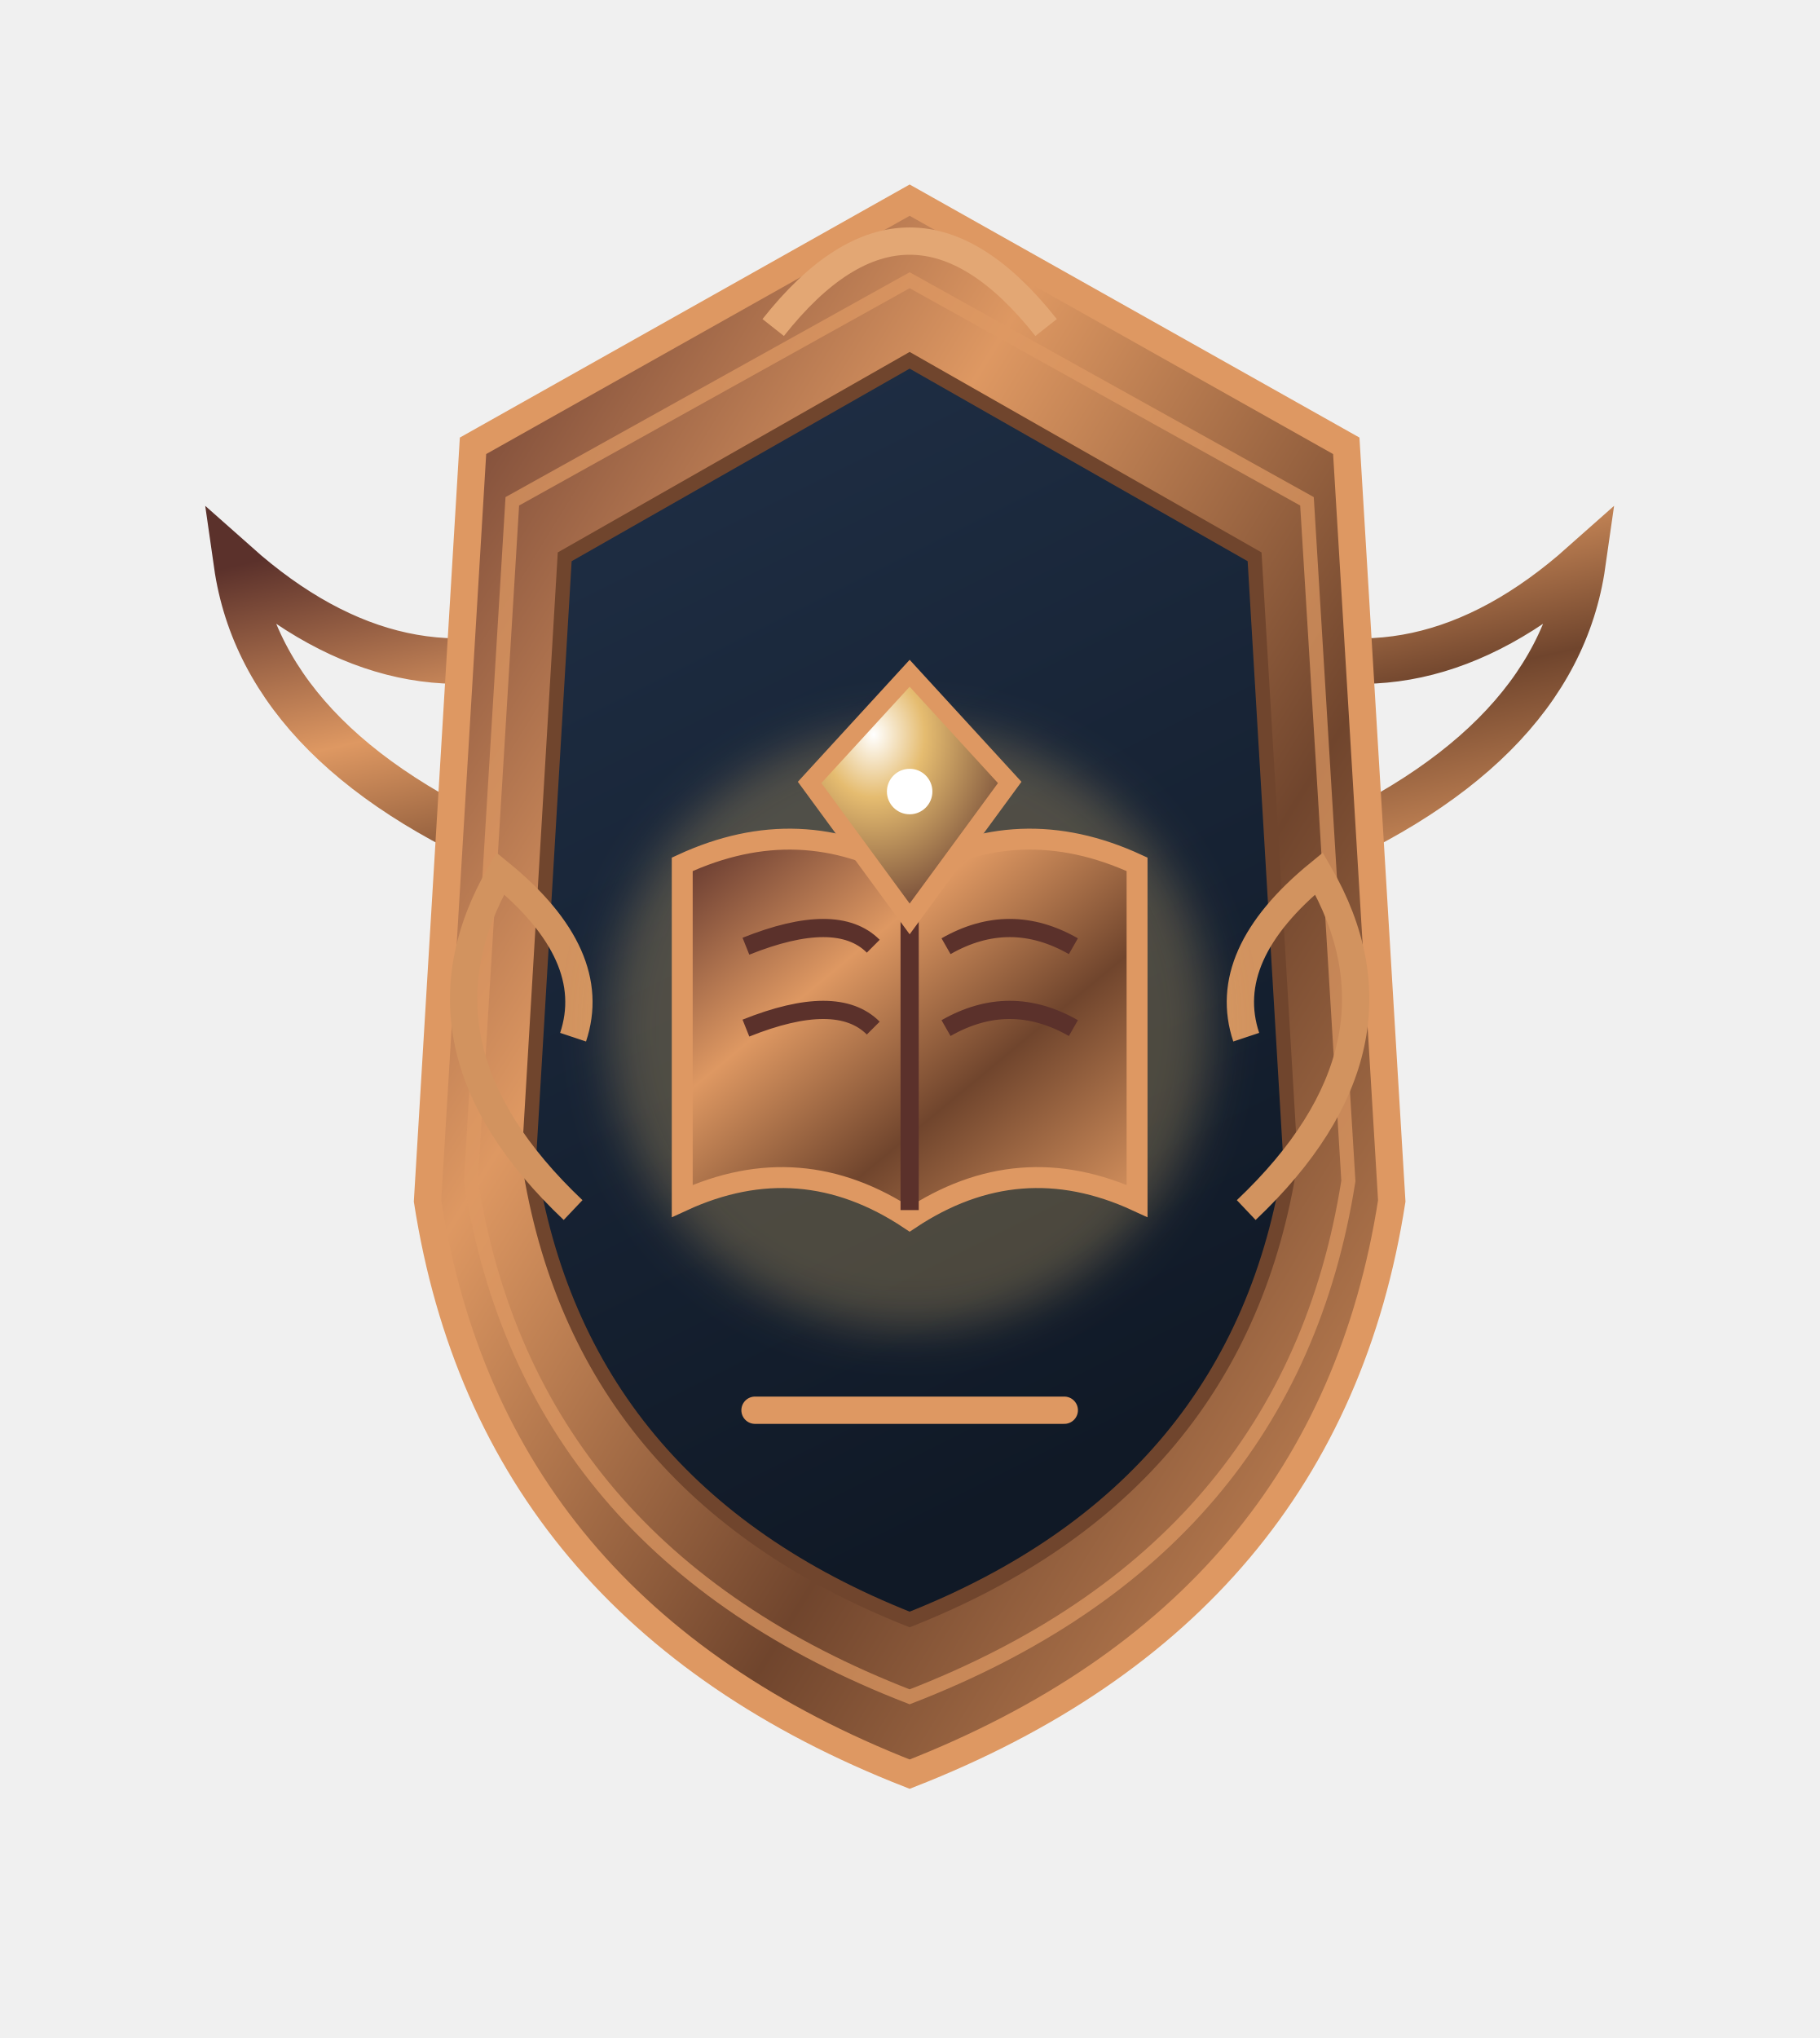
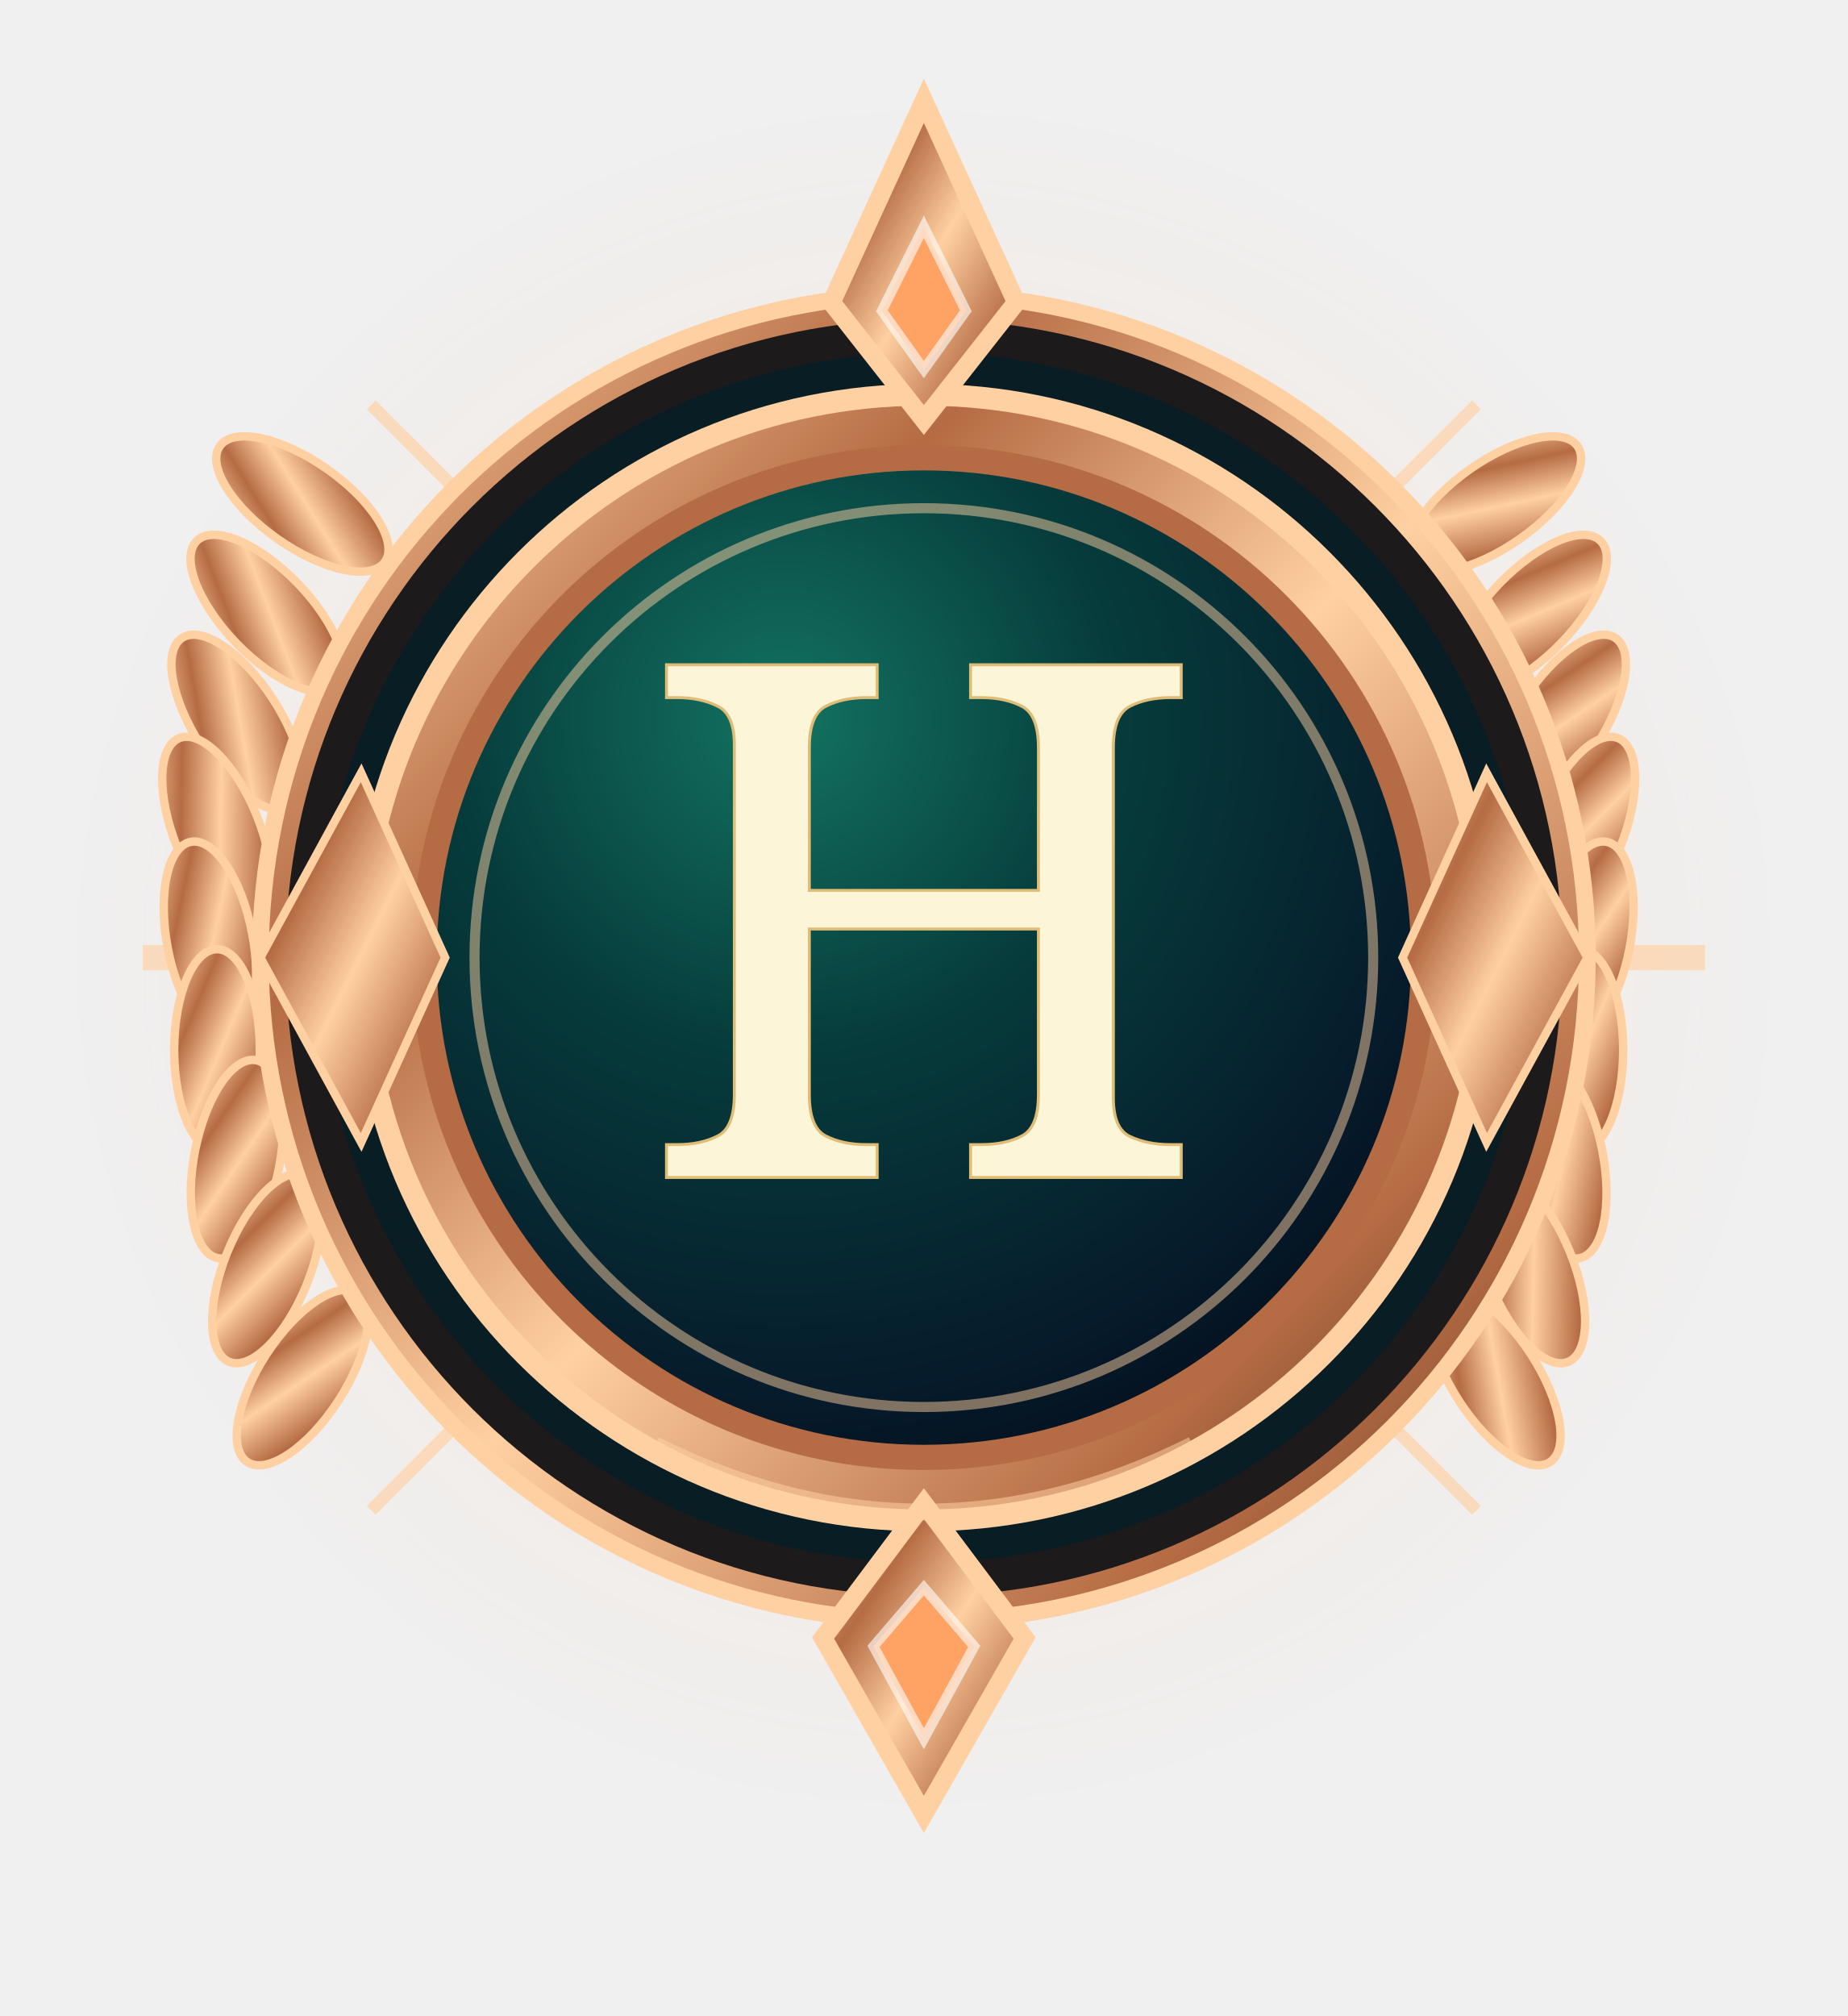
- <svg xmlns="http://www.w3.org/2000/svg" width="200" height="224" viewBox="0 0 200 224" role="img" aria-label="bronze rank emblem">
+ <svg xmlns="http://www.w3.org/2000/svg" width="220" height="240" viewBox="0 0 220 240" role="img" aria-label="bronze reader rank emblem">
  <defs>
-     <linearGradient id="metal" x1="0" y1="0" x2="1" y2="1">
-       <stop offset="0" stop-color="#5b312b" />
-       <stop offset=".34" stop-color="#de9862" />
-       <stop offset=".64" stop-color="#70452d" />
-       <stop offset="1" stop-color="#de9862" />
+     <linearGradient id="gold" x1="0" y1="0" x2="1" y2="1">
+       <stop stop-color="#ffd0a1" />
+       <stop offset=".27" stop-color="#b56b43" />
+       <stop offset=".52" stop-color="#ffd0a1" />
+       <stop offset=".82" stop-color="#b56b43" />
+       <stop offset="1" stop-color="#473222" />
    </linearGradient>
-     <radialGradient id="gem" cx=".32" cy=".25" r=".85">
-       <stop stop-color="#fff" />
-       <stop offset=".3" stop-color="#e5bc70" />
-       <stop offset="1" stop-color="#5b312b" />
+     <radialGradient id="core" cx=".36" cy=".26" r=".87">
+       <stop stop-color="#137361" />
+       <stop offset=".39" stop-color="#063b3b" />
+       <stop offset=".78" stop-color="#061b2b" />
+       <stop offset="1" stop-color="#030a16" />
    </radialGradient>
-     <linearGradient id="core" x1="0" y1="0" x2=".3" y2="1">
-       <stop stop-color="#203047" />
-       <stop offset="1" stop-color="#101926" />
-     </linearGradient>
-     <filter id="glow" x="-60%" y="-60%" width="220%" height="220%">
-       <feGaussianBlur stdDeviation="2.5" />
+     <radialGradient id="shine">
+       <stop stop-color="#ffa365" stop-opacity=".42" />
+       <stop offset=".75" stop-color="#ffa365" stop-opacity=".06" />
+       <stop offset="1" stop-color="#ffa365" stop-opacity="0" />
+     </radialGradient>
+     <filter id="blur">
+       <feGaussianBlur stdDeviation="5" />
    </filter>
  </defs>
-   <path d="M59 95Q29 83 26 62Q44 78 63 70M141 95Q171 83 174 62Q156 78 137 70" fill="none" stroke="url(#metal)" stroke-width="5" stroke-linecap="round" />
-   <path d="M100 22 148 49 153 132Q146 177 100 195Q54 177 47 132L52 49Z" fill="url(#metal)" stroke="#de9862" stroke-width="3" />
-   <path d="M100 22 148 49 153 132Q146 177 100 195Q54 177 47 132L52 49Z" fill="url(#core)" stroke="#70452d" stroke-width="2" transform="translate(100 110) scale(.79 .8) translate(-100 -110)" />
-   <path d="M100 22 148 49 153 132Q146 177 100 195Q54 177 47 132L52 49Z" fill="none" stroke="#de9862" stroke-width="1.7" opacity=".72" transform="translate(100 110) scale(.91 .9) translate(-100 -110)" />
-   <path d="M85 36q15-19 30 0" fill="none" stroke="#e3a774" stroke-width="3" />
-   <path d="M63 133q-19-18-8-37 11 9 8 18M137 133q19-18 8-37-11 9-8 18" fill="none" stroke="#d2935f" stroke-width="3" />
+   <circle cx="110" cy="114" r="98" fill="url(#shine)" filter="url(#blur)" />
+   <path d="M110.0 36.0 L110.0 21.0" stroke="#ffd0a1" stroke-width="3" opacity=".65" />
+   <path d="M165.2 58.8 L175.8 48.2" stroke="#ffd0a1" stroke-width="1.5" opacity=".65" />
+   <path d="M188.0 114.0 L203.0 114.0" stroke="#ffd0a1" stroke-width="3" opacity=".65" />
+   <path d="M165.2 169.2 L175.8 179.8" stroke="#ffd0a1" stroke-width="1.5" opacity=".65" />
+   <path d="M110.0 192.0 L110.0 207.0" stroke="#ffd0a1" stroke-width="3" opacity=".65" />
+   <path d="M54.8 169.2 L44.2 179.8" stroke="#ffd0a1" stroke-width="1.5" opacity=".65" />
+   <path d="M32.0 114.0 L17.0 114.0" stroke="#ffd0a1" stroke-width="3" opacity=".65" />
+   <path d="M54.8 58.8 L44.2 48.2" stroke="#ffd0a1" stroke-width="1.5" opacity=".65" />
  <g>
-     <circle cx="100" cy="113" r="33" fill="#e5bc70" opacity=".27" filter="url(#glow)" />
-     <path d="M75 95q13-6 25 1 12-7 25-1v37q-13-6-25 2-12-8-25-2Z" fill="url(#metal)" stroke="#de9862" stroke-width="2.3" />
-     <path d="M100 97v36M82 104q10-4 14 0m8 0q7-4 14 0M82 113q10-4 14 0m8 0q7-4 14 0" fill="none" stroke="#5b312b" stroke-width="2" />
+     <ellipse cx="36" cy="60" rx="5.1" ry="12" transform="rotate(-55 36 60)" fill="url(#gold)" stroke="#ffd0a1" stroke-width="1" />
+     <ellipse cx="178" cy="60" rx="5.1" ry="12" transform="rotate(55 178 60)" fill="url(#gold)" stroke="#ffd0a1" stroke-width="1" />
+     <ellipse cx="31.79" cy="73" rx="5.1" ry="12" transform="rotate(-44 31.79048 73)" fill="url(#gold)" stroke="#ffd0a1" stroke-width="1" />
+     <ellipse cx="182.21" cy="73" rx="5.1" ry="12" transform="rotate(44 182.2095 73)" fill="url(#gold)" stroke="#ffd0a1" stroke-width="1" />
+     <ellipse cx="28.222" cy="86" rx="5.1" ry="12" transform="rotate(-33 28.22183 86)" fill="url(#gold)" stroke="#ffd0a1" stroke-width="1" />
+     <ellipse cx="185.778" cy="86" rx="5.1" ry="12" transform="rotate(33 185.7782 86)" fill="url(#gold)" stroke="#ffd0a1" stroke-width="1" />
+     <ellipse cx="25.837" cy="99" rx="5.1" ry="12" transform="rotate(-22 25.83733 99)" fill="url(#gold)" stroke="#ffd0a1" stroke-width="1" />
+     <ellipse cx="188.163" cy="99" rx="5.1" ry="12" transform="rotate(22 188.1627 99)" fill="url(#gold)" stroke="#ffd0a1" stroke-width="1" />
+     <ellipse cx="25" cy="112" rx="5.1" ry="12" transform="rotate(-11 25 112)" fill="url(#gold)" stroke="#ffd0a1" stroke-width="1" />
+     <ellipse cx="189" cy="112" rx="5.1" ry="12" transform="rotate(11 189 112)" fill="url(#gold)" stroke="#ffd0a1" stroke-width="1" />
+     <ellipse cx="25.837" cy="125" rx="5.1" ry="12" transform="rotate(0 25.83733 125)" fill="url(#gold)" stroke="#ffd0a1" stroke-width="1" />
+     <ellipse cx="188.163" cy="125" rx="5.1" ry="12" transform="rotate(0 188.1627 125)" fill="url(#gold)" stroke="#ffd0a1" stroke-width="1" />
+     <ellipse cx="28.222" cy="138" rx="5.1" ry="12" transform="rotate(11 28.22183 138)" fill="url(#gold)" stroke="#ffd0a1" stroke-width="1" />
+     <ellipse cx="185.778" cy="138" rx="5.1" ry="12" transform="rotate(-11 185.7782 138)" fill="url(#gold)" stroke="#ffd0a1" stroke-width="1" />
+     <ellipse cx="31.79" cy="151" rx="5.1" ry="12" transform="rotate(22 31.79048 151)" fill="url(#gold)" stroke="#ffd0a1" stroke-width="1" />
+     <ellipse cx="182.21" cy="151" rx="5.1" ry="12" transform="rotate(-22 182.2095 151)" fill="url(#gold)" stroke="#ffd0a1" stroke-width="1" />
+     <ellipse cx="36" cy="164" rx="5.1" ry="12" transform="rotate(33 36 164)" fill="url(#gold)" stroke="#ffd0a1" stroke-width="1" />
+     <ellipse cx="178" cy="164" rx="5.1" ry="12" transform="rotate(-33 178 164)" fill="url(#gold)" stroke="#ffd0a1" stroke-width="1" />
  </g>
-   <path d="M100 74 111 86 100 101 89 86Z" fill="url(#gem)" stroke="#de9862" stroke-width="2" />
-   <circle cx="100" cy="87" r="2.5" fill="#fff" />
-   <path d="M83 155h34" stroke="#de9862" stroke-width="3" stroke-linecap="round" />
+   <circle cx="110" cy="114" r="79" fill="url(#gold)" stroke="#ffd0a1" stroke-width="2" />
+   <circle cx="110" cy="114" r="74" fill="#091d25" stroke="#1d1a1b" stroke-width="4" />
+   <circle cx="110" cy="114" r="67" fill="url(#gold)" stroke="#ffd0a1" stroke-width="2.6" />
+   <circle cx="110" cy="114" r="59.5" fill="url(#core)" stroke="#b56b43" stroke-width="3" />
+   <circle cx="110" cy="114" r="53.5" fill="none" stroke="#ffd0a1" stroke-opacity=".49" stroke-width="1.2" />
+   <path d="M110 12 121 36 110 50 99 36Z" fill="url(#gold)" stroke="#ffd0a1" stroke-width="2.2" />
+   <path d="M110 27 115 37 110 44 105 37Z" fill="#ffa365" stroke="#fff9" stroke-width="1.2" />
+   <path d="M110 179 122 195 110 216 98 195Z" fill="url(#gold)" stroke="#ffd0a1" stroke-width="2.2" />
+   <path d="M110 189 116 196 110 207 104 196Z" fill="#ffa365" stroke="#fff9" stroke-width="1.2" />
+   <path d="M43 92 31 114 43 136 53 114Z" fill="url(#gold)" stroke="#ffd0a1" />
+   <path d="M177 92 189 114 177 136 167 114Z" fill="url(#gold)" stroke="#ffd0a1" />
+   <text x="110" y="140" text-anchor="middle" font-family="Georgia,serif" font-size="85" font-weight="400" fill="#fdf5d8" stroke="#dfbd77" stroke-width=".7" paint-order="stroke" filter="none">H</text>
+   <path d="M78 172Q110 188 142 172" fill="none" stroke="#ffd0a1" stroke-width="2" stroke-opacity=".55" />
</svg>
